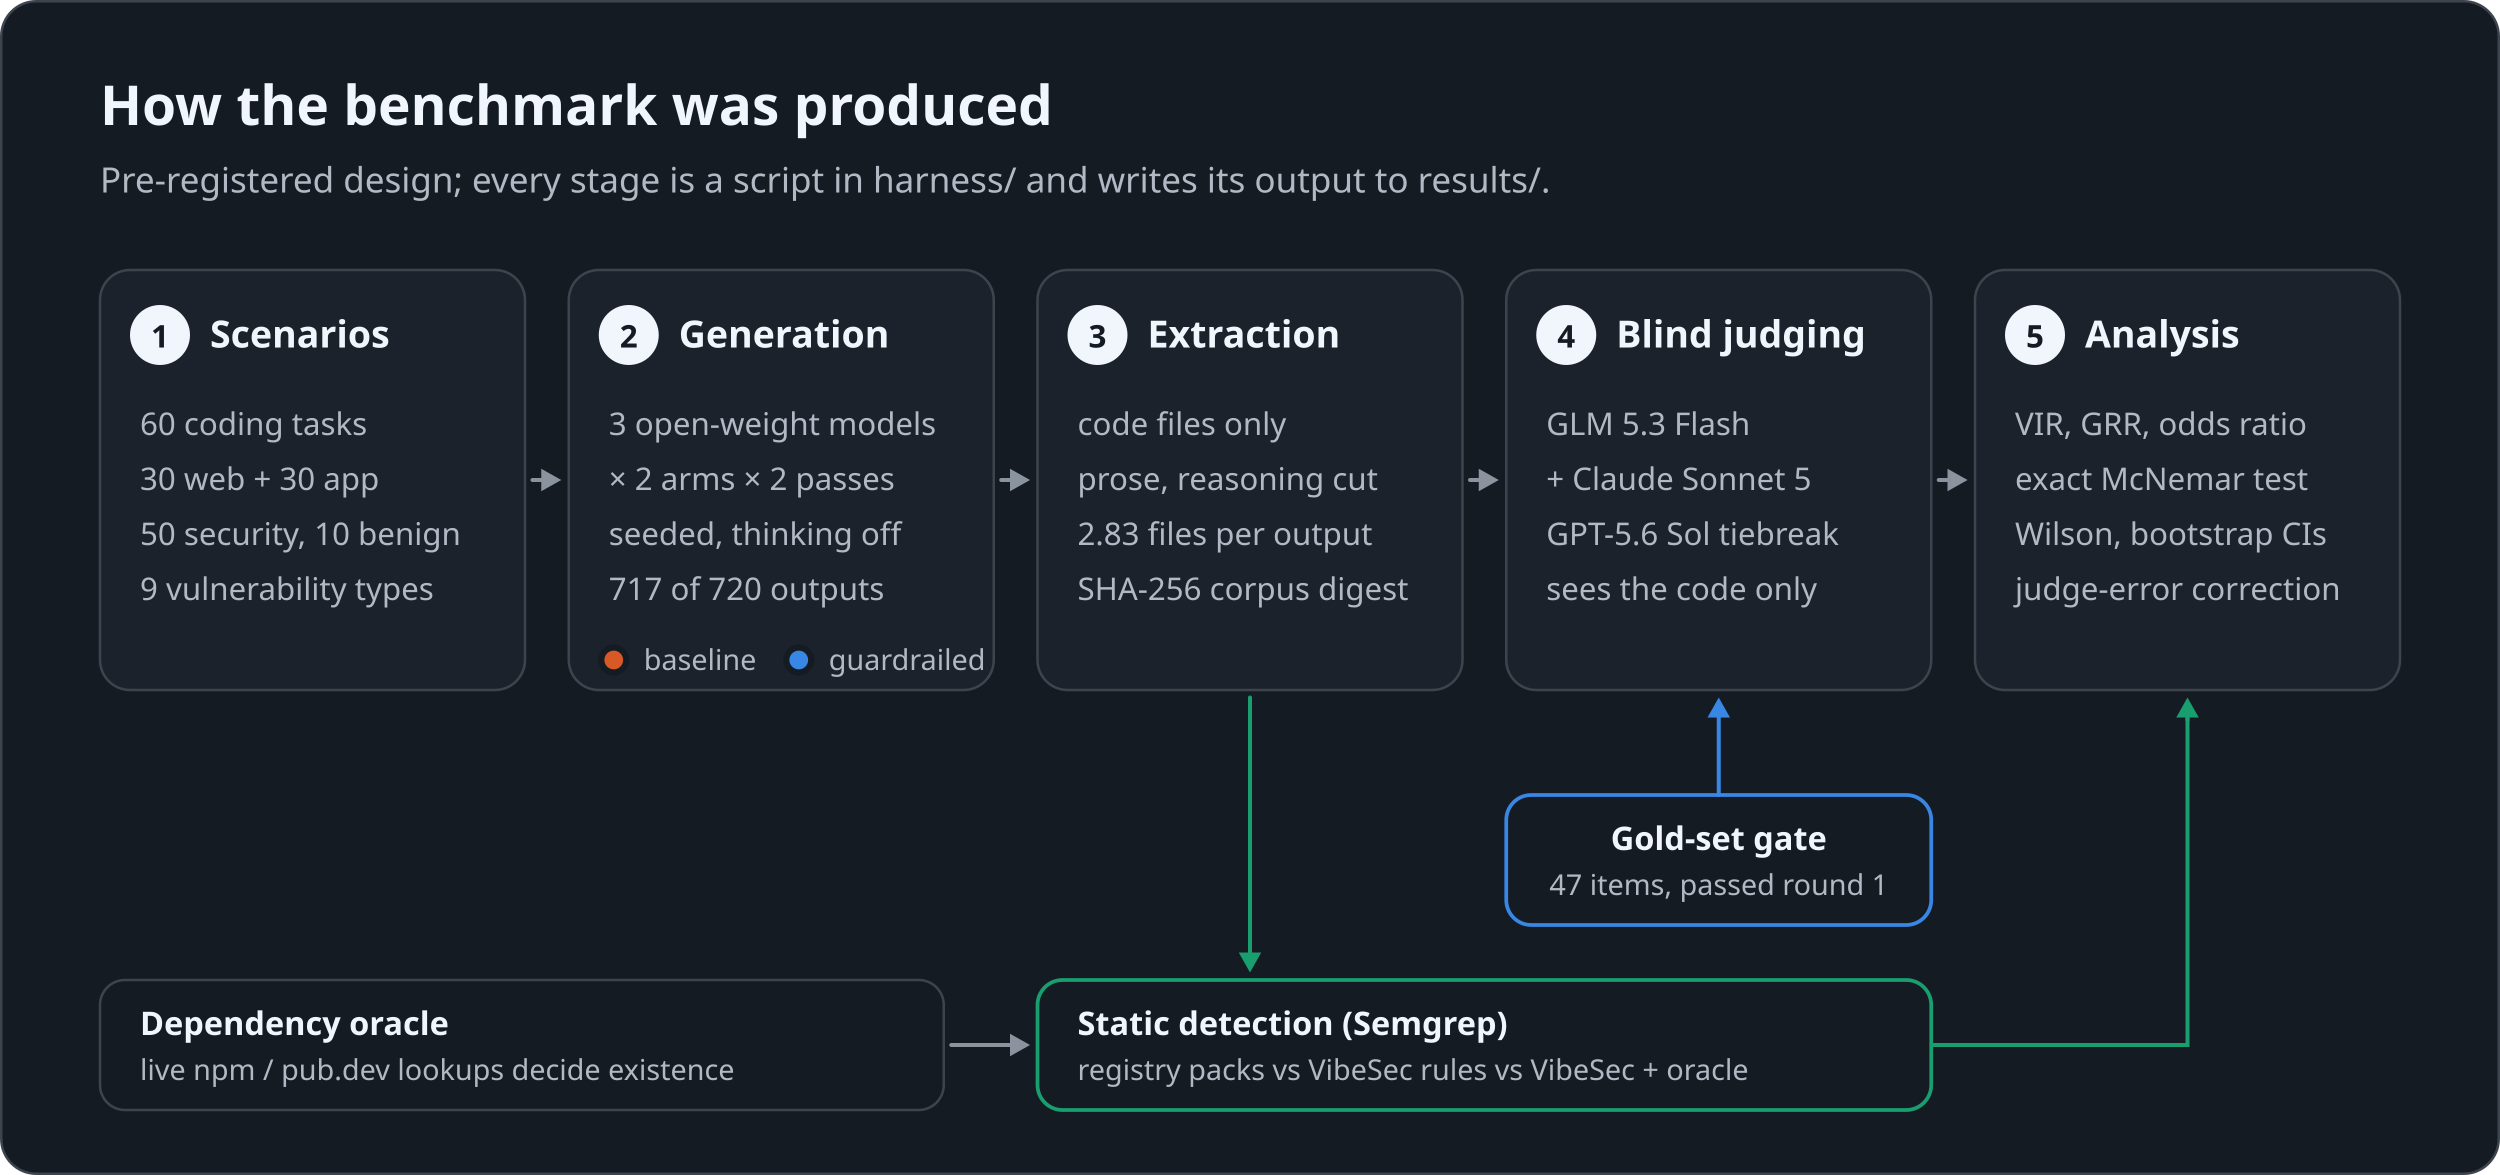
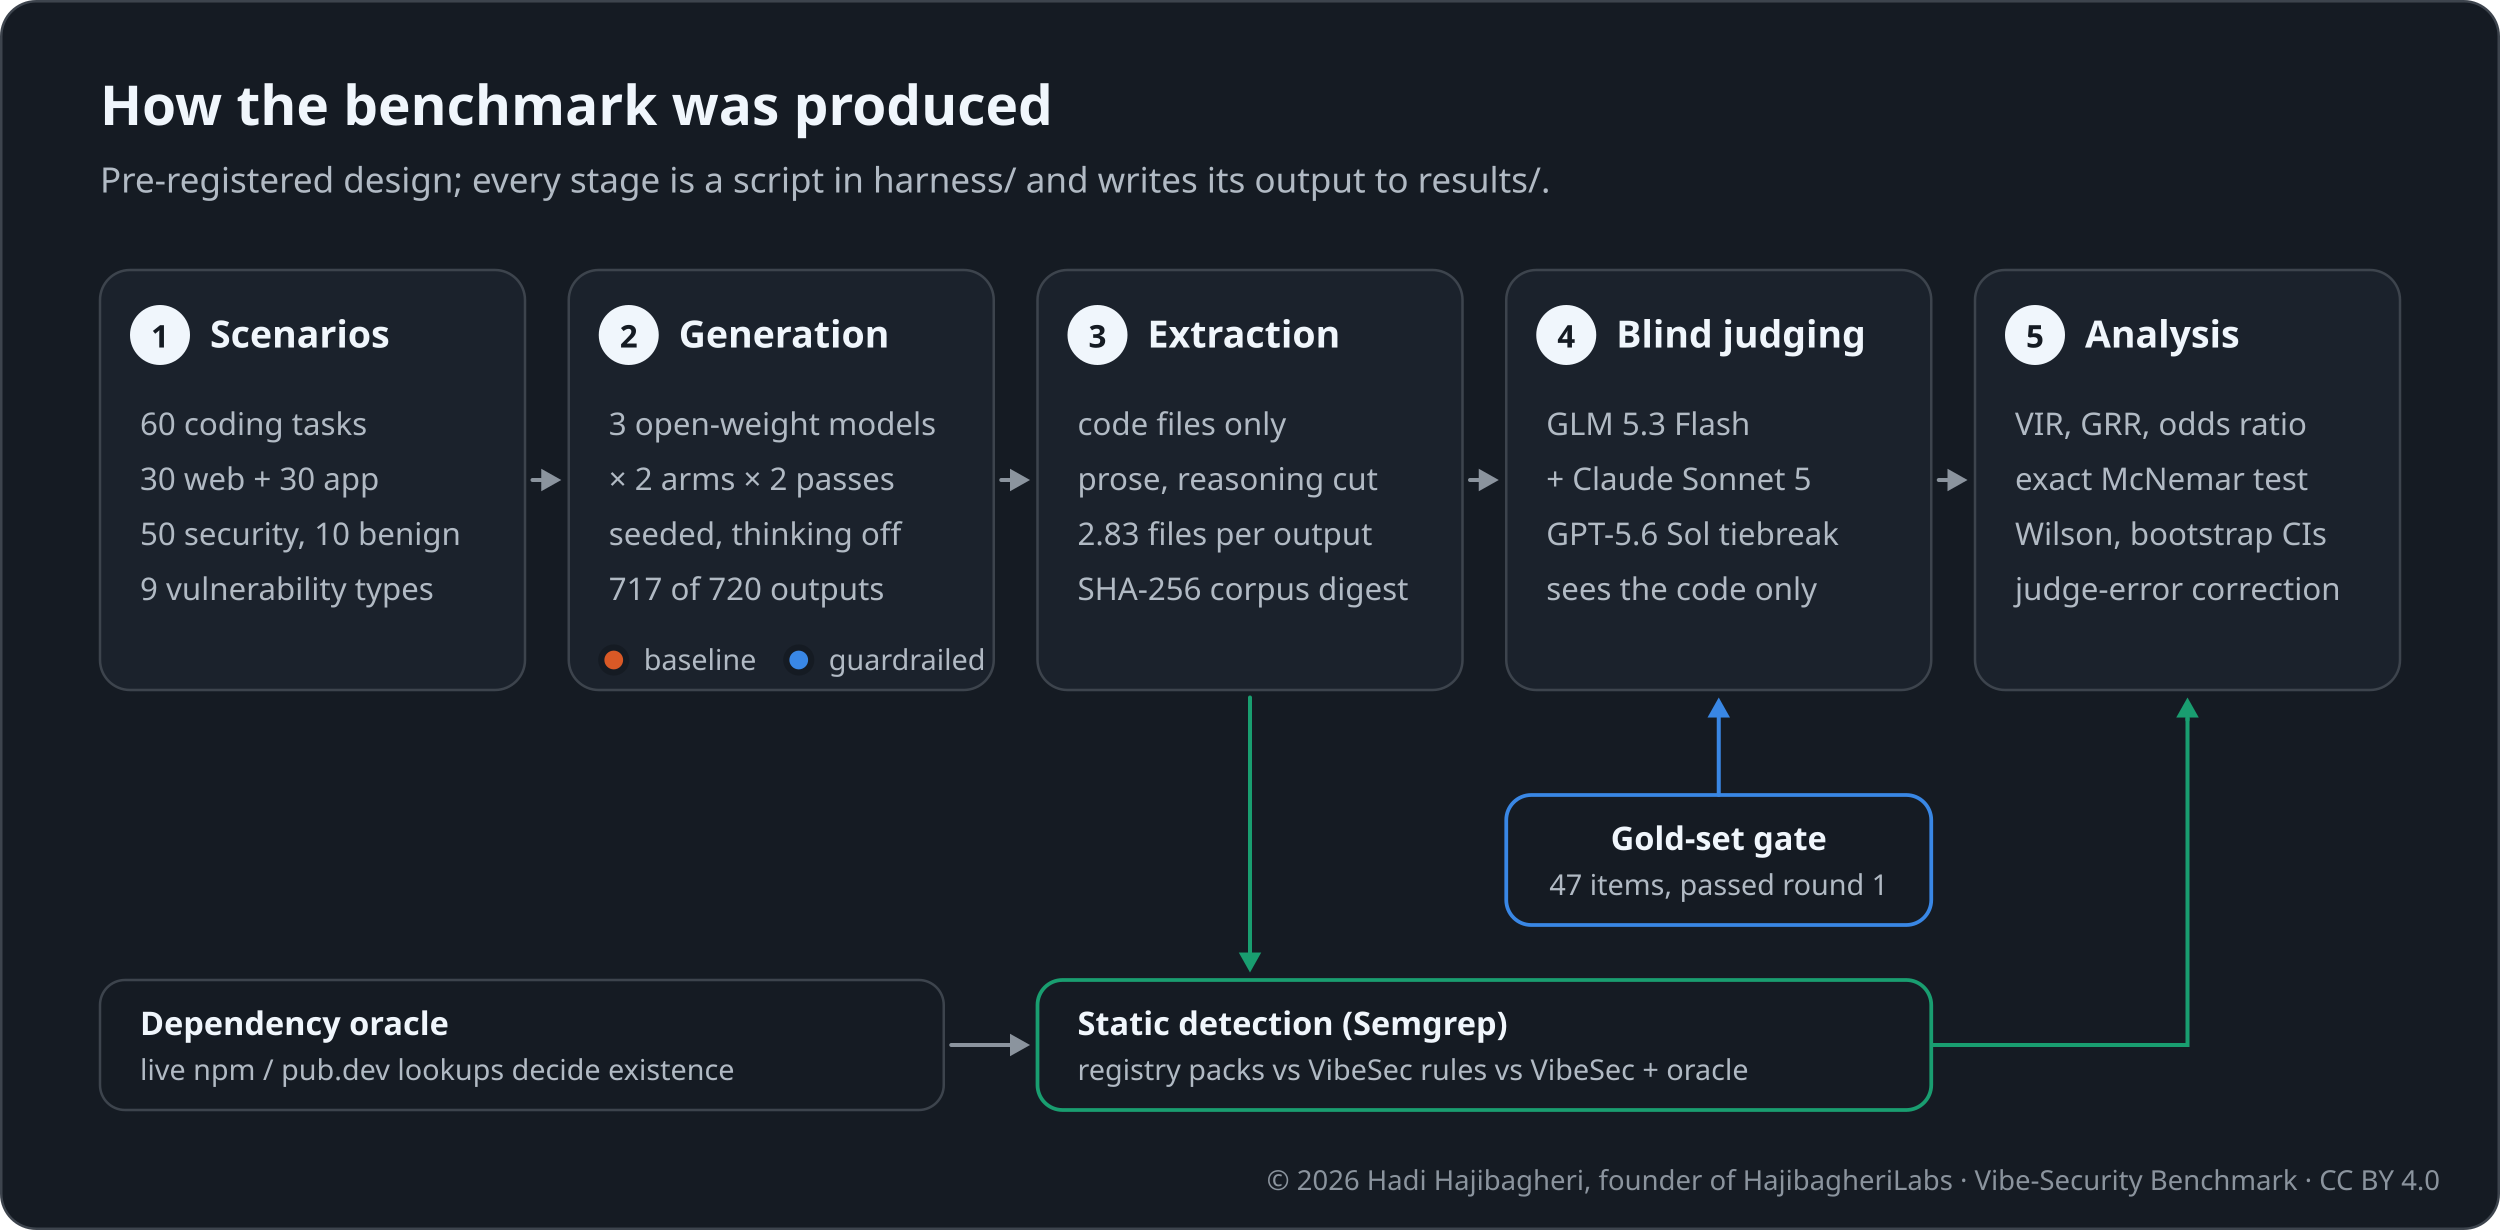
- <svg xmlns="http://www.w3.org/2000/svg" viewBox="0 0 1000 470" width="1000" height="470" role="img" aria-labelledby="t d" font-family="-apple-system, BlinkMacSystemFont, 'Segoe UI', 'Noto Sans', Helvetica, Arial, sans-serif">
-   <rect x="0.5" y="0.5" width="999" height="469" rx="14" fill="#151b23" stroke="#3d444d" stroke-width="1" />
+ <svg xmlns="http://www.w3.org/2000/svg" viewBox="0 0 1000 492" width="1000" height="492" role="img" aria-labelledby="t d" font-family="-apple-system, BlinkMacSystemFont, 'Segoe UI', 'Noto Sans', Helvetica, Arial, sans-serif">
+   <rect x="0.5" y="0.5" width="999" height="491" rx="14" fill="#151b23" stroke="#3d444d" stroke-width="1" />
  <text x="40.0" y="50.0" font-size="22" fill="#f0f6fc" font-weight="700">How the benchmark was produced</text>
  <text x="40.0" y="77.0" font-size="14" fill="#b1bac4">Pre-registered design; every stage is a script in harness/ and writes its output to results/.</text>
  <rect x="40.0" y="108.0" width="170.0" height="168.0" rx="12" fill="#1b222c" stroke="#3d444d" stroke-width="1" />
  <circle cx="64.0" cy="134.0" r="12" fill="#f0f6fc" />
  <text x="64.0" y="139.0" font-size="12.5" fill="#151b23" font-weight="700" text-anchor="middle">1</text>
  <text x="84.0" y="139.0" font-size="15" fill="#f0f6fc" font-weight="700">Scenarios</text>
  <text x="56.0" y="174.0" font-size="12.5" fill="#b1bac4">60 coding tasks</text>
  <text x="56.0" y="196.0" font-size="12.5" fill="#b1bac4">30 web + 30 app</text>
  <text x="56.0" y="218.0" font-size="12.5" fill="#b1bac4">50 security, 10 benign</text>
  <text x="56.0" y="240.0" font-size="12.5" fill="#b1bac4">9 vulnerability types</text>
  <rect x="227.5" y="108.0" width="170.0" height="168.0" rx="12" fill="#1b222c" stroke="#3d444d" stroke-width="1" />
  <circle cx="251.5" cy="134.0" r="12" fill="#f0f6fc" />
  <text x="251.5" y="139.0" font-size="12.5" fill="#151b23" font-weight="700" text-anchor="middle">2</text>
  <text x="271.5" y="139.0" font-size="15" fill="#f0f6fc" font-weight="700">Generation</text>
  <text x="243.5" y="174.0" font-size="12.5" fill="#b1bac4">3 open-weight models</text>
  <text x="243.5" y="196.0" font-size="12.5" fill="#b1bac4">× 2 arms × 2 passes</text>
  <text x="243.5" y="218.0" font-size="12.5" fill="#b1bac4">seeded, thinking off</text>
  <text x="243.5" y="240.0" font-size="12.5" fill="#b1bac4">717 of 720 outputs</text>
  <line x1="213.0" y1="192.0" x2="216.5" y2="192.0" stroke="#8b949e" stroke-width="1.6" stroke-linecap="round" />
  <path d="M224.5 192.0 L216.5 187.5 L216.5 196.5 Z" fill="#8b949e" />
  <rect x="415.0" y="108.0" width="170.0" height="168.0" rx="12" fill="#1b222c" stroke="#3d444d" stroke-width="1" />
  <circle cx="439.0" cy="134.0" r="12" fill="#f0f6fc" />
  <text x="439.0" y="139.0" font-size="12.5" fill="#151b23" font-weight="700" text-anchor="middle">3</text>
  <text x="459.0" y="139.0" font-size="15" fill="#f0f6fc" font-weight="700">Extraction</text>
  <text x="431.0" y="174.0" font-size="12.5" fill="#b1bac4">code files only</text>
  <text x="431.0" y="196.0" font-size="12.5" fill="#b1bac4">prose, reasoning cut</text>
  <text x="431.0" y="218.0" font-size="12.5" fill="#b1bac4">2.83 files per output</text>
  <text x="431.0" y="240.0" font-size="12.5" fill="#b1bac4">SHA-256 corpus digest</text>
  <line x1="400.5" y1="192.0" x2="404.0" y2="192.0" stroke="#8b949e" stroke-width="1.6" stroke-linecap="round" />
  <path d="M412.0 192.0 L404.0 187.5 L404.0 196.5 Z" fill="#8b949e" />
  <rect x="602.5" y="108.0" width="170.0" height="168.0" rx="12" fill="#1b222c" stroke="#3d444d" stroke-width="1" />
  <circle cx="626.5" cy="134.0" r="12" fill="#f0f6fc" />
  <text x="626.5" y="139.0" font-size="12.5" fill="#151b23" font-weight="700" text-anchor="middle">4</text>
  <text x="646.5" y="139.0" font-size="15" fill="#f0f6fc" font-weight="700">Blind judging</text>
  <text x="618.5" y="174.0" font-size="12.5" fill="#b1bac4">GLM 5.3 Flash</text>
  <text x="618.5" y="196.0" font-size="12.5" fill="#b1bac4">+ Claude Sonnet 5</text>
  <text x="618.5" y="218.0" font-size="12.5" fill="#b1bac4">GPT-5.6 Sol tiebreak</text>
  <text x="618.5" y="240.0" font-size="12.5" fill="#b1bac4">sees the code only</text>
  <line x1="588.0" y1="192.0" x2="591.5" y2="192.0" stroke="#8b949e" stroke-width="1.6" stroke-linecap="round" />
  <path d="M599.5 192.0 L591.5 187.5 L591.5 196.5 Z" fill="#8b949e" />
  <rect x="790.0" y="108.0" width="170.0" height="168.0" rx="12" fill="#1b222c" stroke="#3d444d" stroke-width="1" />
  <circle cx="814.0" cy="134.0" r="12" fill="#f0f6fc" />
  <text x="814.0" y="139.0" font-size="12.5" fill="#151b23" font-weight="700" text-anchor="middle">5</text>
  <text x="834.0" y="139.0" font-size="15" fill="#f0f6fc" font-weight="700">Analysis</text>
  <text x="806.0" y="174.0" font-size="12.5" fill="#b1bac4">VIR, GRR, odds ratio</text>
  <text x="806.0" y="196.0" font-size="12.5" fill="#b1bac4">exact McNemar test</text>
  <text x="806.0" y="218.0" font-size="12.5" fill="#b1bac4">Wilson, bootstrap CIs</text>
  <text x="806.0" y="240.0" font-size="12.5" fill="#b1bac4">judge-error correction</text>
  <line x1="775.5" y1="192.0" x2="779.0" y2="192.0" stroke="#8b949e" stroke-width="1.6" stroke-linecap="round" />
  <path d="M787.0 192.0 L779.0 187.5 L779.0 196.5 Z" fill="#8b949e" />
  <circle cx="245.5" cy="264.0" r="5" fill="#d95926" stroke="#151b23" stroke-width="2.5" />
  <text x="257.5" y="268.0" font-size="11.5" fill="#b1bac4">baseline</text>
  <circle cx="319.5" cy="264.0" r="5" fill="#3987e5" stroke="#151b23" stroke-width="2.5" />
  <text x="331.5" y="268.0" font-size="11.5" fill="#b1bac4">guardrailed</text>
  <rect x="602.5" y="318.0" width="170.0" height="52.0" rx="10" fill="#151b23" stroke="#3987e5" stroke-width="1.5" />
  <text x="687.5" y="340.0" font-size="13" fill="#f0f6fc" font-weight="700" text-anchor="middle">Gold-set gate</text>
  <text x="687.5" y="358.0" font-size="11.5" fill="#b1bac4" text-anchor="middle">47 items, passed round 1</text>
  <line x1="687.5" y1="318.0" x2="687.5" y2="287.0" stroke="#3987e5" stroke-width="1.6" stroke-linecap="round" />
  <path d="M687.5 279.0 L683.0 287.0 L692.0 287.0 Z" fill="#3987e5" />
  <rect x="40.0" y="392.0" width="337.5" height="52.0" rx="10" fill="#151b23" stroke="#3d444d" stroke-width="1" />
  <text x="56.0" y="414.0" font-size="13" fill="#f0f6fc" font-weight="700">Dependency oracle</text>
  <text x="56.0" y="432.0" font-size="11.5" fill="#b1bac4">live npm / pub.dev lookups decide existence</text>
  <rect x="415.0" y="392.0" width="357.5" height="52.0" rx="10" fill="#151b23" stroke="#199e70" stroke-width="1.5" />
  <text x="431.0" y="414.0" font-size="13" fill="#f0f6fc" font-weight="700">Static detection (Semgrep)</text>
  <text x="431.0" y="432.0" font-size="11.5" fill="#b1bac4">registry packs vs VibeSec rules vs VibeSec + oracle</text>
  <line x1="500.0" y1="279.0" x2="500.0" y2="381.0" stroke="#199e70" stroke-width="1.6" stroke-linecap="round" />
  <path d="M500.0 389.0 L504.5 381.0 L495.5 381.0 Z" fill="#199e70" />
  <line x1="380.5" y1="418.0" x2="404.0" y2="418.0" stroke="#8b949e" stroke-width="1.6" stroke-linecap="round" />
  <path d="M412.0 418.0 L404.0 413.5 L404.0 422.5 Z" fill="#8b949e" />
  <path d="M772.5 418 H875.0 V287.0" fill="none" stroke="#199e70" stroke-width="1.6" />
  <line x1="875.0" y1="288.0" x2="875.0" y2="287.0" stroke="#199e70" stroke-width="1.6" stroke-linecap="round" />
  <path d="M875.0 279.0 L870.5 287.0 L879.5 287.0 Z" fill="#199e70" />
+   <text x="976.0" y="476.0" font-size="11" fill="#8b949e" text-anchor="end">© 2026 Hadi Hajibagheri, founder of HajibagheriLabs · Vibe-Security Benchmark · CC BY 4.0</text>
</svg>
